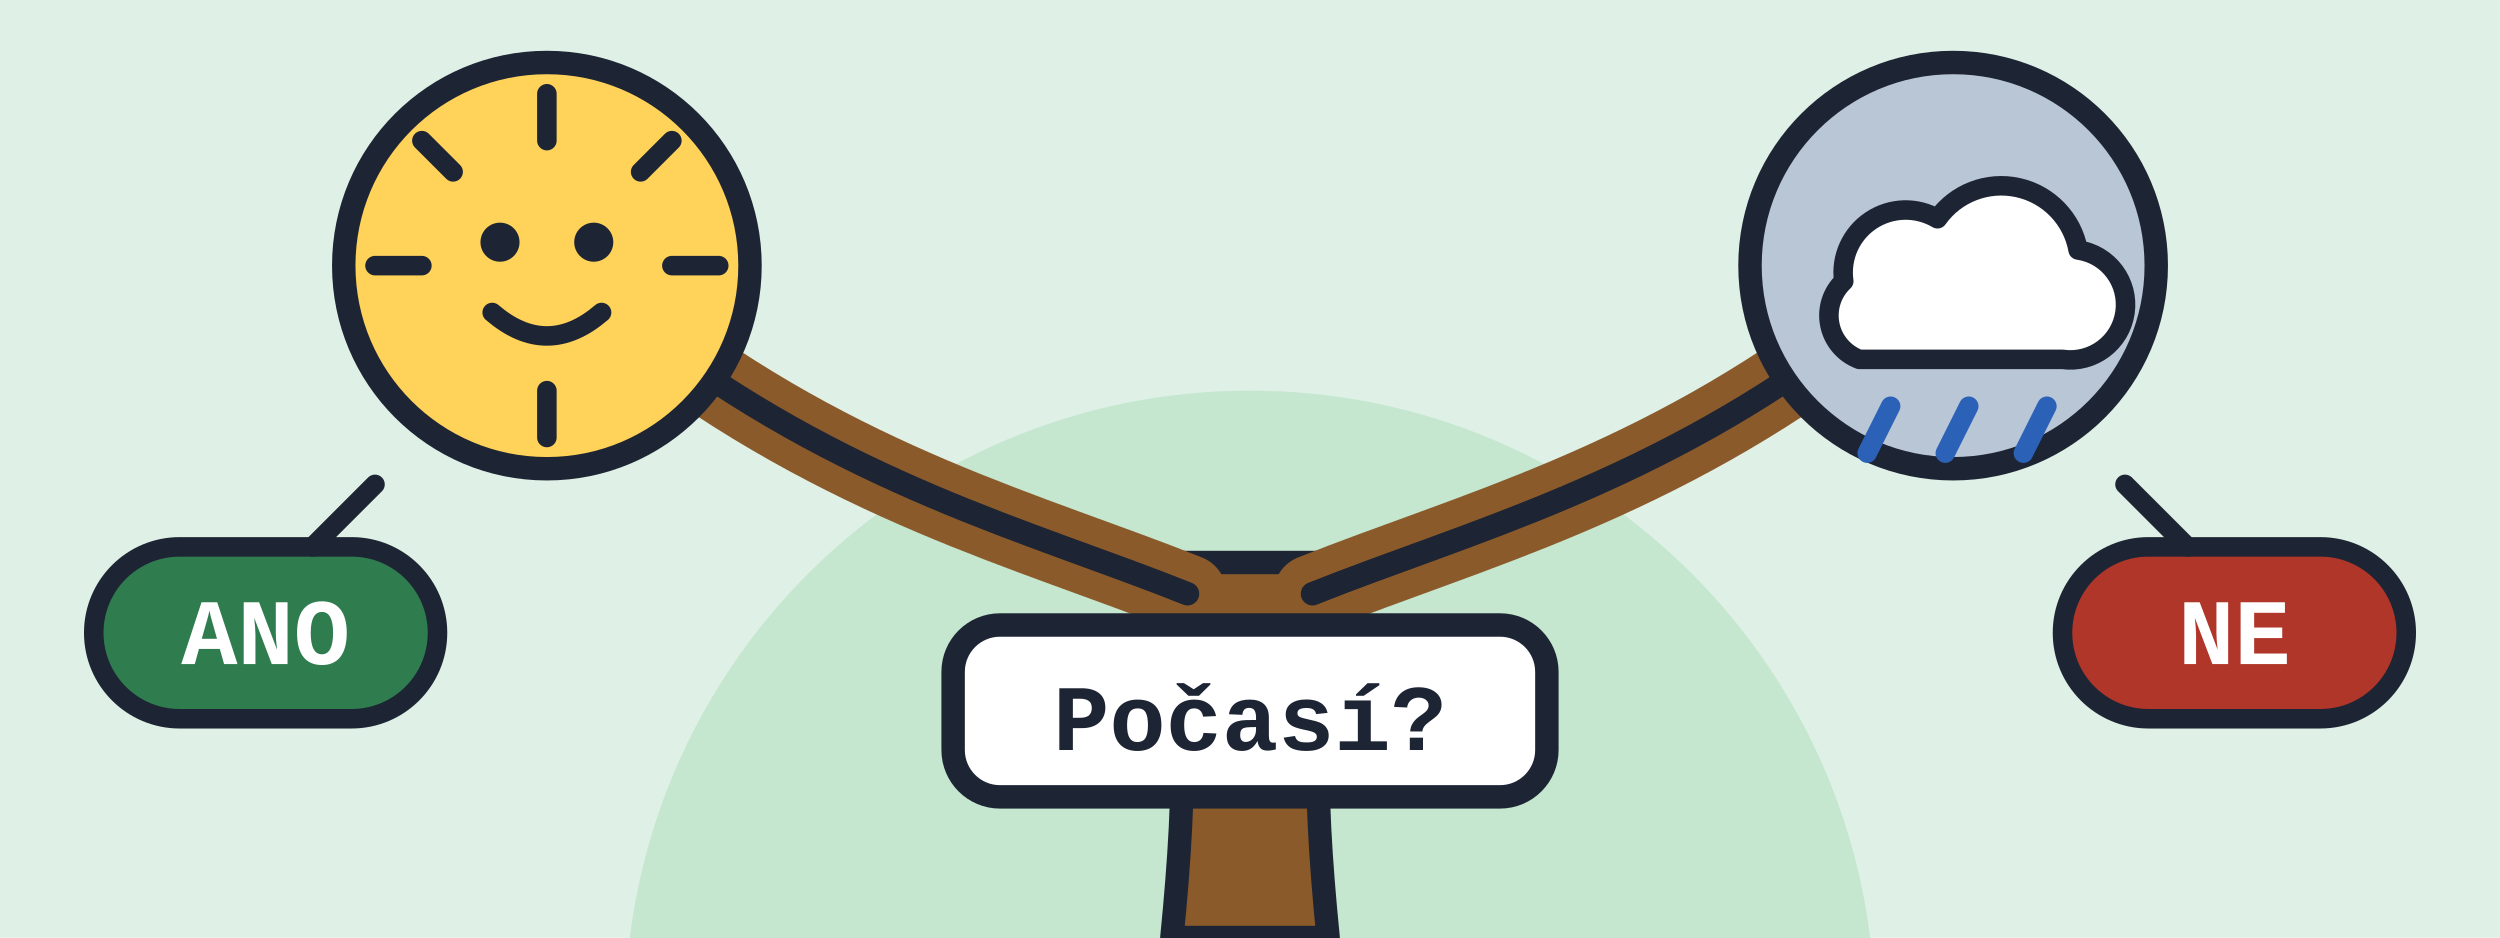
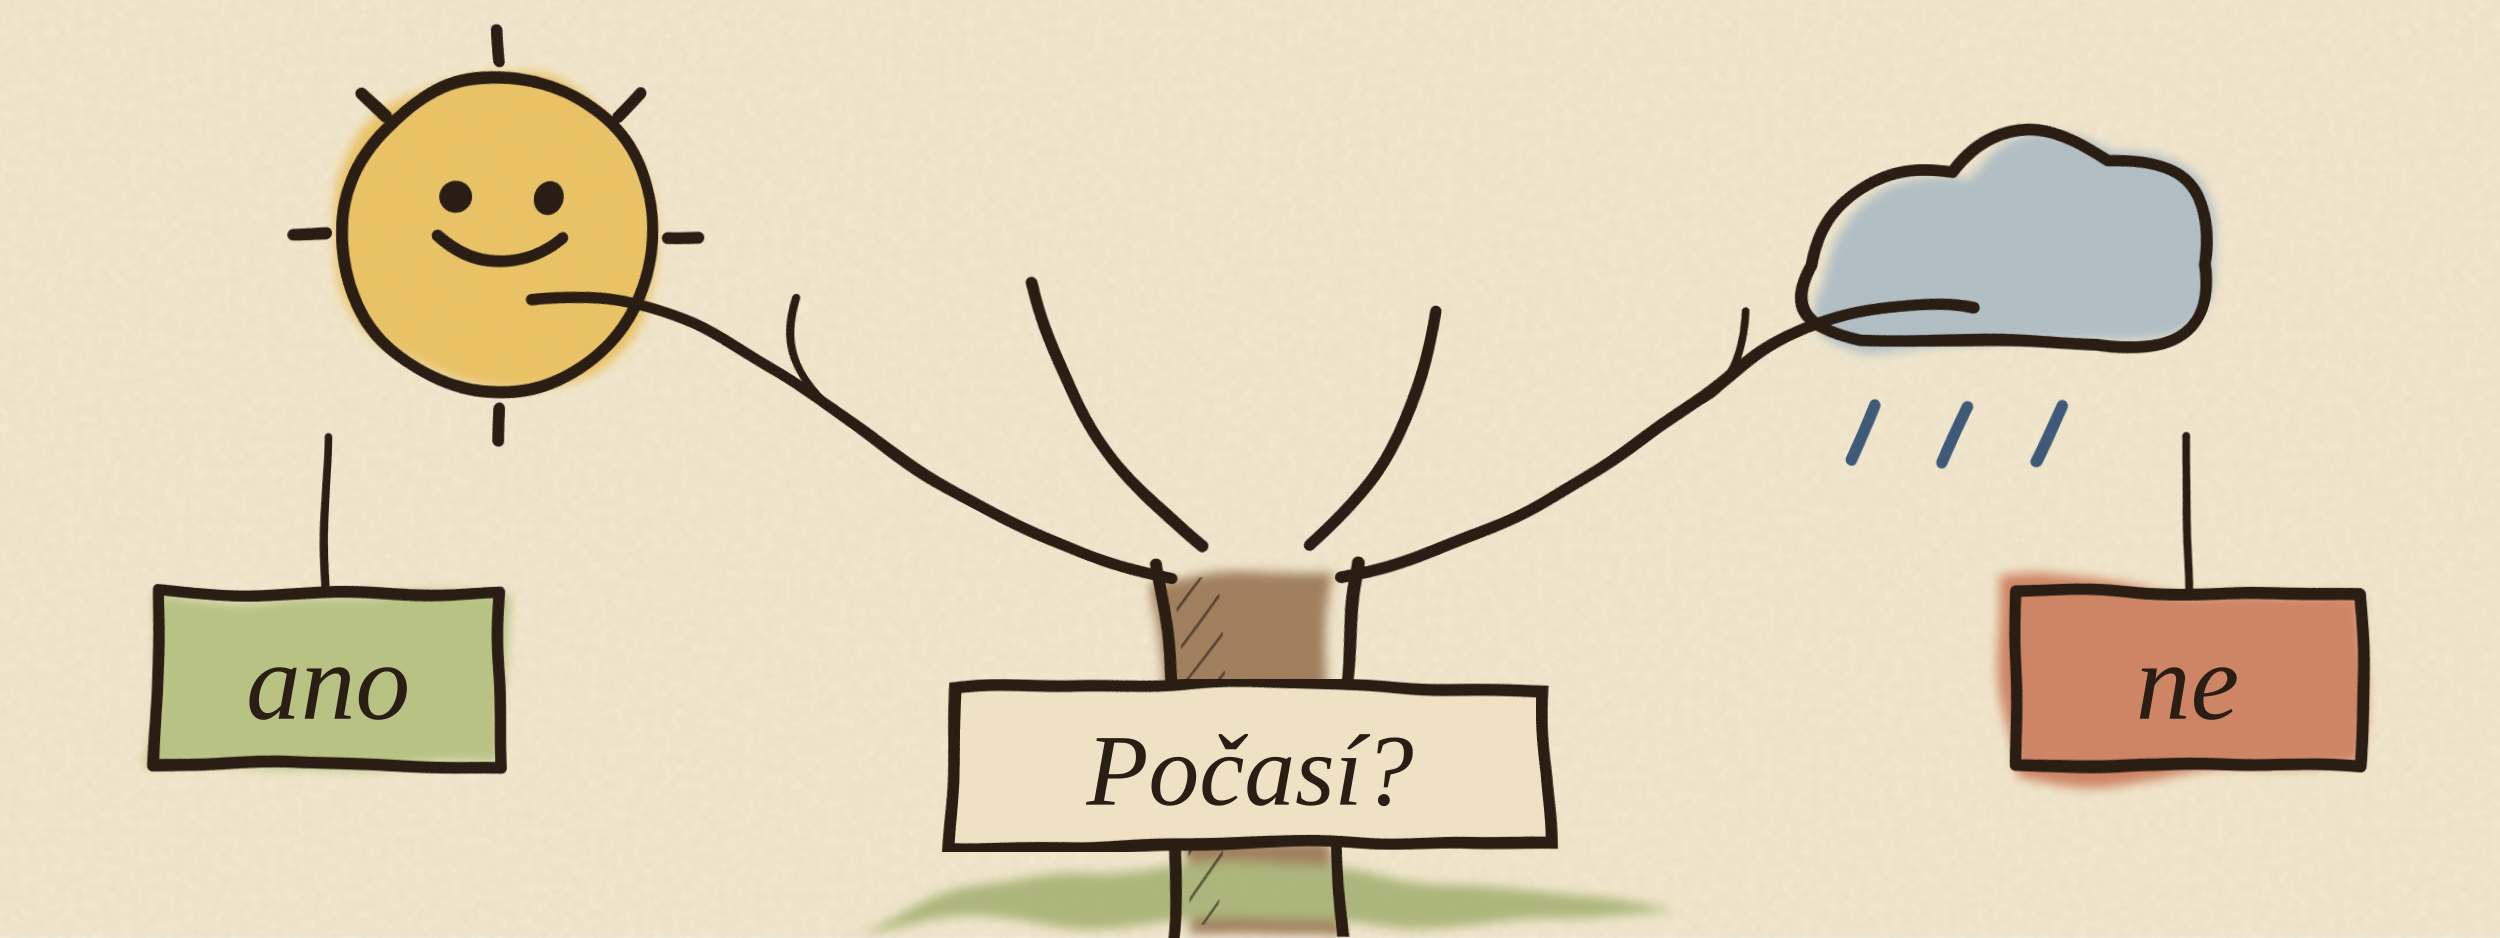
<svg xmlns="http://www.w3.org/2000/svg" viewBox="0 0 320 120" width="640" height="240" role="img">
-   <rect width="320" height="120" fill="#dff1e6" />
-   <circle cx="160" cy="130" r="80" fill="#c5e6cf" />
-   <g stroke="#1d2433" stroke-width="3" stroke-linejoin="round" stroke-linecap="round">
-     <path d="M150 120c2-20 2-34-2-48h24c-4 14-4 28-2 48z" fill="#8b5a2b" />
-     <path d="M152 76c-20-8-44-14-70-34M168 76c20-8 44-14 70-34" fill="none" stroke-width="10" stroke="#8b5a2b" />
-     <path d="M152 76c-20-8-44-14-70-34M168 76c20-8 44-14 70-34" fill="none" stroke-width="3" />
-     <rect x="122" y="80" width="76" height="22" rx="6" fill="#fff" />
-     <circle cx="70" cy="34" r="26" fill="#ffd25a" />
-     <circle cx="250" cy="34" r="26" fill="#b9c6d6" />
+   <defs>
+     <filter id="ink" x="-5%" y="-5%" width="110%" height="110%">
+       <feTurbulence type="fractalNoise" baseFrequency="0.04" numOctaves="2" seed="11" result="n" />
+       <feDisplacementMap in="SourceGraphic" in2="n" scale="2.4" xChannelSelector="R" yChannelSelector="G" />
+     </filter>
+     <filter id="wash" x="-10%" y="-10%" width="120%" height="120%">
+       <feTurbulence type="fractalNoise" baseFrequency="0.02" numOctaves="3" seed="15" result="n" />
+       <feDisplacementMap in="SourceGraphic" in2="n" scale="10" xChannelSelector="R" yChannelSelector="G" result="d" />
+       <feGaussianBlur in="d" stdDeviation="0.7" />
+     </filter>
+     <filter id="paper">
+       <feTurbulence type="fractalNoise" baseFrequency="0.85" numOctaves="2" seed="2" />
+       <feColorMatrix values="0 0 0 0 .42  0 0 0 0 .32  0 0 0 0 .18  0 0 0 .12 0" />
+     </filter>
+     <filter id="mlha">
+       <feGaussianBlur stdDeviation="3.2" />
+     </filter>
+     <pattern id="sraf" width="3.4" height="3.4" patternUnits="userSpaceOnUse" patternTransform="rotate(38)">
+       <path d="M0 0v3.4" stroke="#2a1e14" stroke-width=".7" opacity=".6" />
+     </pattern>
+     <pattern id="sraf2" width="3.4" height="3.4" patternUnits="userSpaceOnUse" patternTransform="rotate(-50)">
+       <path d="M0 0v3.4" stroke="#2a1e14" stroke-width=".6" opacity=".45" />
+     </pattern>
+   </defs>
+   <rect width="320" height="120" fill="#f3e9d0" />
+   <rect width="320" height="120" filter="url(#paper)" />
+   <g filter="url(#wash)" opacity="0.78">
+     <circle cx="64" cy="30" r="20" fill="#e7b84a" />
+     <path d="M232 34q2-14 18-12q8-10 20-2q14 0 12 14q2 12-14 10h-30q-10-2-6-10z" fill="#9fb3c2" />
+     <path d="M150 120q2-24-2-48h24q-4 24-2 48z" fill="#8a6440" />
+     <path d="M108 118q50-14 104 0" fill="#9aa865" />
+     <rect x="20" y="76" width="44" height="22" fill="#a9b86f" />
+     <rect x="258" y="76" width="44" height="22" fill="#c46a4a" />
+     <rect x="122" y="88" width="76" height="20" fill="#efe2c4" />
  </g>
-   <text x="160" y="96" text-anchor="middle" font-family="Consolas,'Courier New',monospace" font-weight="700" font-size="12" fill="#1d2433">Počasí?</text>
-   <g stroke="#1d2433" stroke-width="2.5" stroke-linecap="round" fill="none">
-     <path d="M70 18v-6M70 56v-6M54 34h-6M92 34h-6M58 22l-4-4M82 22l4-4" />
+   <g filter="url(#ink)" fill="none" stroke="#2a1e14" stroke-width="1.5" stroke-linecap="round" stroke-linejoin="round">
+     <path d="M150 120q2-24-2-48M172 120q-2-24 2-48" />
+     <path d="M150 74q-24-6-44-22t-38-14M154 70q-18-16-22-34M172 74q24-6 44-22t36-12M168 70q14-14 16-30" />
+     <path d="M106 52q-6-6-4-14M216 52q8-4 8-12" stroke-width="1" />
+     <path d="M140 100q8-6 20-6t22 6" stroke-width=".8" />
+     <circle cx="64" cy="30" r="20" />
+     <path d="M64 4v-0M64 4v4M64 52v4M38 30h4M86 30h4M46 12l3 3M82 12l-3 3" />
+     <path d="M56 30q8 6 16 0" />
+     <circle cx="58" cy="25" r="1.3" fill="#2a1e14" />
+     <circle cx="70" cy="25" r="1.3" fill="#2a1e14" />
+     <path d="M232 34q2-14 18-12q8-10 20-2q14 0 12 14q2 12-14 10h-30q-10-2-6-10z" />
+     <path d="M240 52l-3 7M252 52l-3 7M264 52l-3 7" stroke="#3e5a78" />
+     <path d="M42 76v-20M280 76v-20" stroke-width="1" />
+     <rect x="20" y="76" width="44" height="22" />
+     <rect x="258" y="76" width="44" height="22" />
  </g>
-   <circle cx="64" cy="31" r="2.5" fill="#1d2433" />
-   <circle cx="76" cy="31" r="2.5" fill="#1d2433" />
-   <path d="M63 40q7 6 14 0" fill="none" stroke="#1d2433" stroke-width="2.5" stroke-linecap="round" />
-   <g stroke="#1d2433" stroke-linejoin="round" stroke-linecap="round" stroke-width="2.5">
-     <path d="M236 36a8 8 0 0 1 12-8 10 10 0 0 1 18 4 7 7 0 0 1-2 14h-26a6 6 0 0 1-2-10z" fill="#fff" />
-   </g>
-   <path d="M242 52l-3 6M252 52l-3 6M262 52l-3 6" stroke="#2b62b8" stroke-width="2.5" stroke-linecap="round" />
-   <g stroke="#1d2433" stroke-linejoin="round" stroke-linecap="round" stroke-width="2.5">
-     <rect x="12" y="70" width="44" height="22" rx="11" fill="#2f7d4f" />
-     <rect x="264" y="70" width="44" height="22" rx="11" fill="#b0362a" />
-   </g>
-   <g font-family="Consolas,'Courier New',monospace" font-weight="700" font-size="12" fill="#fff" text-anchor="middle">
-     <text x="34" y="85">ANO</text>
-     <text x="286" y="85">NE</text>
-   </g>
-   <path d="M48 62l-8 8M272 62l8 8" stroke="#1d2433" stroke-width="2.5" stroke-linecap="round" />
+   <path d="M152 118q1-20-2-44h6q2 22 0 44z" fill="url(#sraf)" filter="url(#ink)" />
+   <rect x="122" y="88" width="76" height="20" fill="#efe2c4" stroke="#2a1e14" stroke-width="1.5" filter="url(#ink)" />
+   <text x="42" y="92" text-anchor="middle" font-family="Georgia,'Times New Roman',serif" font-style="italic" font-weight="400" font-size="14" fill="#2a1e14">ano</text>
+   <text x="280" y="92" text-anchor="middle" font-family="Georgia,'Times New Roman',serif" font-style="italic" font-weight="400" font-size="14" fill="#2a1e14">ne</text>
+   <text x="160" y="103" text-anchor="middle" font-family="Georgia,'Times New Roman',serif" font-style="italic" font-weight="400" font-size="13" fill="#2a1e14">Počasí?</text>
</svg>
